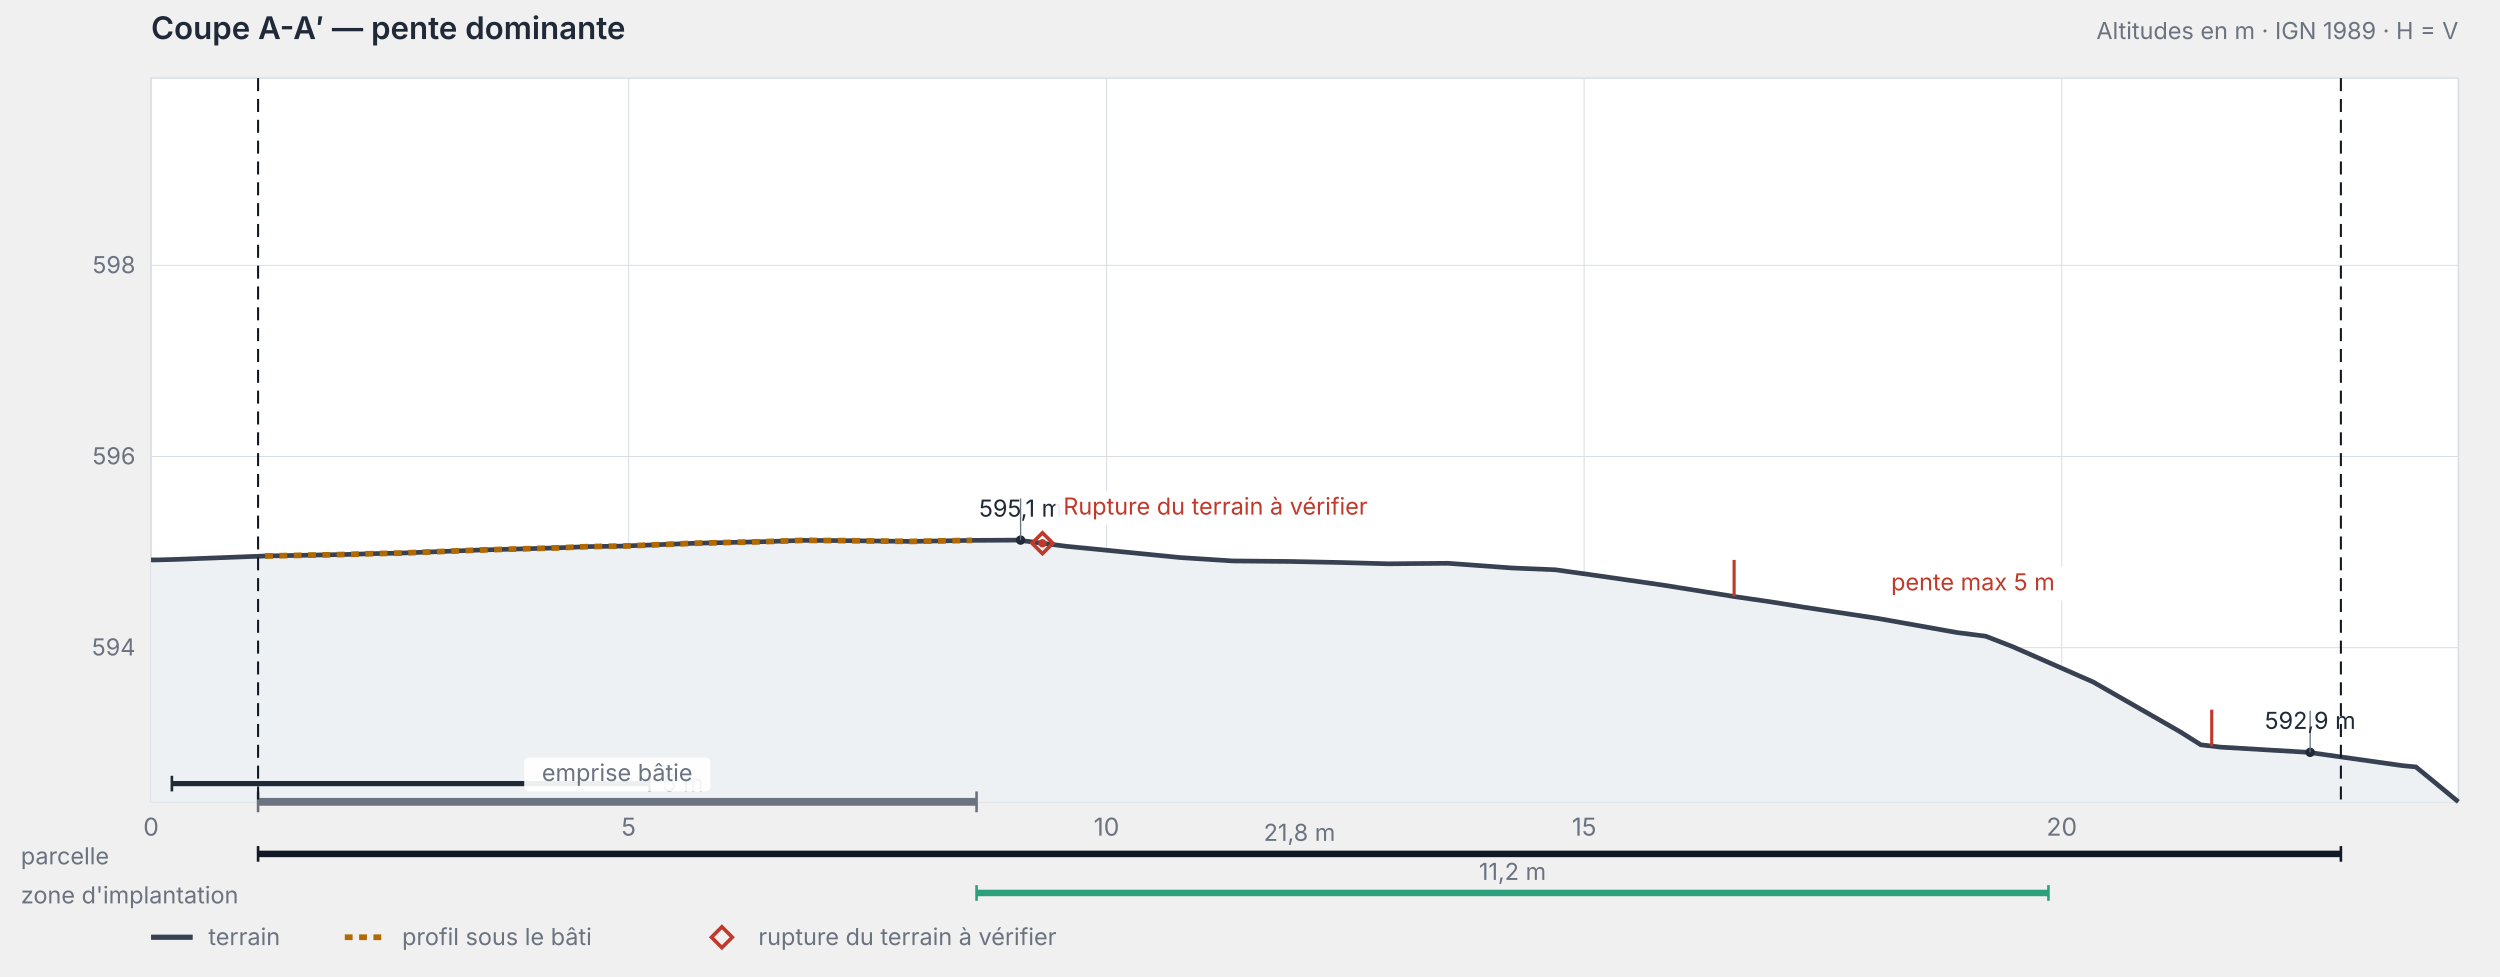
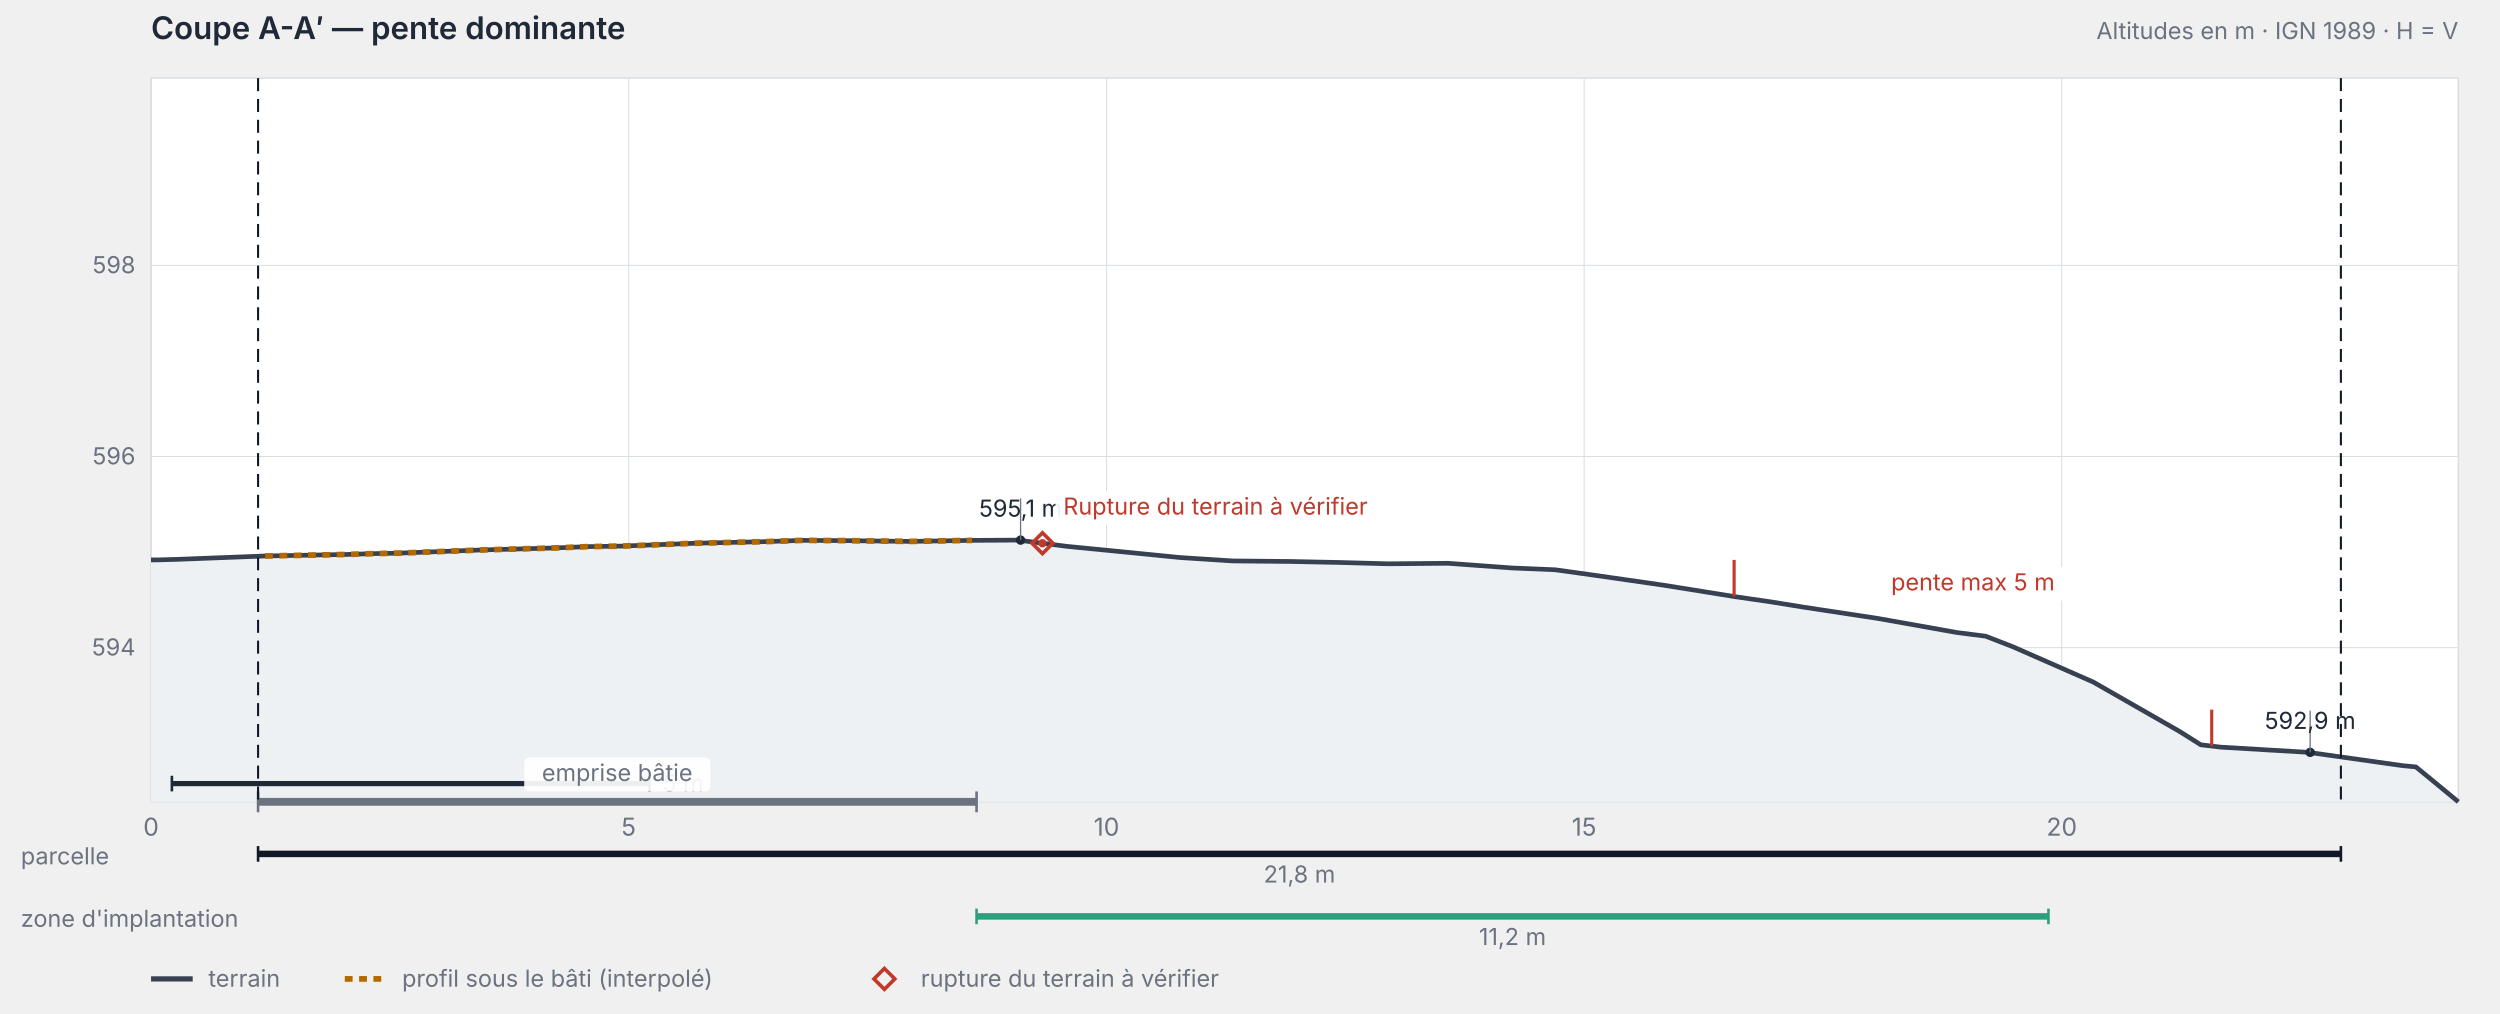
- <svg xmlns="http://www.w3.org/2000/svg" viewBox="0 0 960 375" width="960" height="375" role="img" aria-label="Coupe A-A′ — pente dominante" font-family="Inter, Helvetica, Arial, sans-serif" data-plot-x0="58.0" data-plot-x1="944.0" style="background:#ffffff">
+ <svg xmlns="http://www.w3.org/2000/svg" viewBox="0 0 960 389" width="960" height="389" role="img" aria-label="Coupe A-A′ — pente dominante" font-family="Inter, Helvetica, Arial, sans-serif" data-plot-x0="58.0" data-plot-x1="944.0" style="background:#ffffff">
  <text x="58" y="15" font-size="12" font-weight="600" fill="#1f2937">Coupe A-A′ — pente dominante</text>
  <text x="944" y="15" text-anchor="end" font-size="9" fill="#6b7280">Altitudes en m · IGN 1989 · H = V</text>
  <rect x="58.0" y="30" width="886.0" height="277.9" fill="#ffffff" stroke="#dadfe4" stroke-width="0.6" />
  <line x1="58.0" y1="30" x2="58.0" y2="307.9" stroke="#dadfe4" stroke-width="0.4" />
  <text x="58.0" y="320.9" text-anchor="middle" font-size="9.5" fill="#6b7280">0</text>
  <line x1="241.4" y1="30" x2="241.4" y2="307.9" stroke="#dadfe4" stroke-width="0.4" />
  <text x="241.4" y="320.9" text-anchor="middle" font-size="9.5" fill="#6b7280">5</text>
  <line x1="424.9" y1="30" x2="424.9" y2="307.9" stroke="#dadfe4" stroke-width="0.4" />
  <text x="424.9" y="320.9" text-anchor="middle" font-size="9.5" fill="#6b7280">10</text>
  <line x1="608.3" y1="30" x2="608.3" y2="307.9" stroke="#dadfe4" stroke-width="0.4" />
  <text x="608.3" y="320.9" text-anchor="middle" font-size="9.5" fill="#6b7280">15</text>
  <line x1="791.7" y1="30" x2="791.7" y2="307.9" stroke="#dadfe4" stroke-width="0.4" />
  <text x="791.7" y="320.9" text-anchor="middle" font-size="9.5" fill="#6b7280">20</text>
  <line x1="58.0" y1="248.7" x2="944.0" y2="248.7" stroke="#dadfe4" stroke-width="0.4" />
  <text x="52.0" y="251.7" text-anchor="end" font-size="9" fill="#6b7280">594</text>
  <line x1="58.0" y1="175.3" x2="944.0" y2="175.3" stroke="#dadfe4" stroke-width="0.4" />
  <text x="52.0" y="178.3" text-anchor="end" font-size="9" fill="#6b7280">596</text>
  <line x1="58.0" y1="101.9" x2="944.0" y2="101.9" stroke="#dadfe4" stroke-width="0.4" />
  <text x="52.0" y="104.9" text-anchor="end" font-size="9" fill="#6b7280">598</text>
  <polygon points="58.0,215.0 60.5,215.0 67.8,214.8 101.8,213.5 133.5,212.9 143.1,212.6 153.3,212.4 184.4,211.2 213.4,210.4 225.7,209.9 238.8,209.7 267.0,208.6 293.3,208.0 308.3,207.5 324.2,207.6 349.6,207.9 373.3,207.5 390.9,207.4 409.7,209.8 432.1,212.0 453.2,214.1 473.4,215.4 495.1,215.6 514.8,216.0 533.1,216.5 556.0,216.3 580.6,218.1 597.3,218.8 613.0,221.0 638.7,224.7 666.1,229.1 679.9,231.1 692.9,233.2 721.2,237.5 751.5,242.9 762.5,244.3 772.8,248.3 803.8,261.9 837.0,280.9 845.1,286.0 852.7,286.9 886.4,288.9 922.5,294.0 927.7,294.5 932.6,298.5 944.0,307.9 944.0,307.9 58.0,307.9" fill="#eef1f4" stroke="none" />
  <polyline points="58.0,215.0 60.5,215.0 67.8,214.8 101.8,213.5 133.5,212.9 143.1,212.6 153.3,212.4 184.4,211.2 213.4,210.4 225.7,209.9 238.8,209.7 267.0,208.6 293.3,208.0 308.3,207.5 324.2,207.6 349.6,207.9 373.3,207.5 390.9,207.4 409.7,209.8 432.1,212.0 453.2,214.1 473.4,215.4 495.1,215.6 514.8,216.0 533.1,216.5 556.0,216.3 580.6,218.1 597.3,218.8 613.0,221.0 638.7,224.7 666.1,229.1 679.9,231.1 692.9,233.2 721.2,237.5 751.5,242.9 762.5,244.3 772.8,248.3 803.8,261.9 837.0,280.9 845.1,286.0 852.7,286.9 886.4,288.9 922.5,294.0 927.7,294.5 932.6,298.5 944.0,307.9" fill="none" stroke="#374151" stroke-width="1.8" />
  <polyline points="101.8,213.5 133.5,212.9 143.1,212.6 153.3,212.4 184.4,211.2 213.4,210.4 225.7,209.9 238.8,209.7 267.0,208.6 293.3,208.0 308.3,207.5 324.2,207.6 349.6,207.9 373.3,207.5" fill="none" stroke="#b26a00" stroke-width="2.2" stroke-dasharray="3 2.5" />
  <line x1="99.1" y1="307.9" x2="375.0" y2="307.9" stroke="#6b7280" stroke-width="3" />
  <line x1="99.1" y1="303.9" x2="99.1" y2="311.9" stroke="#6b7280" stroke-width="1" />
  <line x1="375.0" y1="303.9" x2="375.0" y2="311.9" stroke="#6b7280" stroke-width="1" />
  <path d="M400.3,204.6 l4,4 l-4,4 l-4,-4 z" fill="none" stroke="#c0392b" stroke-width="1.4" />
  <circle cx="400.3" cy="208.6" r="1.6" fill="#c0392b" />
  <line x1="99.1" y1="30" x2="99.1" y2="307.9" stroke="#111827" stroke-width="0.8" stroke-dasharray="5 3" />
  <line x1="898.9" y1="30" x2="898.9" y2="307.9" stroke="#111827" stroke-width="0.8" stroke-dasharray="5 3" />
  <line x1="665.9" y1="229.0" x2="665.9" y2="215.0" stroke="#c0392b" stroke-width="1.2" />
  <line x1="849.3" y1="286.5" x2="849.3" y2="272.5" stroke="#c0392b" stroke-width="1.2" />
  <circle cx="391.9" cy="207.4" r="1.8" fill="#1f2937" />
  <line x1="391.9" y1="207.4" x2="391.9" y2="191.4" stroke="#6b7280" stroke-width="0.5" />
  <text x="391.9" y="198.4" text-anchor="middle" font-size="9" fill="#1f2937">595,1 m</text>
  <circle cx="887.1" cy="288.9" r="1.8" fill="#1f2937" />
  <line x1="887.1" y1="288.9" x2="887.1" y2="272.9" stroke="#6b7280" stroke-width="0.5" />
  <text x="887.1" y="279.9" text-anchor="middle" font-size="9" fill="#1f2937">592,9 m</text>
  <line x1="66.0" y1="300.9" x2="249.4" y2="300.9" stroke="#1f2937" stroke-width="2" />
  <line x1="66.0" y1="297.9" x2="66.0" y2="303.9" stroke="#1f2937" stroke-width="1" />
  <line x1="249.4" y1="297.9" x2="249.4" y2="303.9" stroke="#1f2937" stroke-width="1" />
  <text x="254.4" y="303.9" font-size="9" fill="#6b7280">5 m</text>
  <text x="8" y="331.9" font-size="9" fill="#6b7280">parcelle</text>
  <line x1="99.1" y1="327.9" x2="898.9" y2="327.9" stroke="#111827" stroke-width="2.5" data-band="parcelle" data-d0="1.12" data-d1="22.92" />
  <line x1="99.1" y1="324.9" x2="99.1" y2="330.9" stroke="#111827" stroke-width="1" />
  <line x1="898.9" y1="324.9" x2="898.9" y2="330.9" stroke="#111827" stroke-width="1" />
-   <text x="499.0" y="322.9" text-anchor="middle" font-size="9" fill="#6b7280">21,8 m</text>
-   <text x="8" y="346.9" font-size="9" fill="#6b7280">zone d'implantation</text>
-   <line x1="375.0" y1="342.9" x2="786.6" y2="342.9" stroke="#2c9f7c" stroke-width="2.5" data-band="zone" data-d0="8.64" data-d1="19.86" />
-   <line x1="375.0" y1="339.9" x2="375.0" y2="345.9" stroke="#2c9f7c" stroke-width="1" />
-   <line x1="786.6" y1="339.9" x2="786.6" y2="345.9" stroke="#2c9f7c" stroke-width="1" />
-   <text x="580.8" y="337.9" text-anchor="middle" font-size="9" fill="#6b7280">11,2 m</text>
-   <line x1="58.0" y1="359.9" x2="74.0" y2="359.9" stroke="#374151" stroke-width="2" />
-   <text x="80.0" y="362.9" font-size="9" fill="#6b7280">terrain</text>
-   <line x1="132.4" y1="359.9" x2="148.4" y2="359.9" stroke="#b26a00" stroke-width="2.2" stroke-dasharray="3 2.5" />
-   <text x="154.4" y="362.9" font-size="9" fill="#6b7280">profil sous le bâti</text>
-   <path d="M277.2,355.9 l4,4 l-4,4 l-4,-4 z" fill="none" stroke="#c0392b" stroke-width="1.4" />
-   <text x="291.2" y="362.9" font-size="9" fill="#6b7280">rupture du terrain à vérifier</text>
+   <text x="499.0" y="338.9" text-anchor="middle" font-size="9" fill="#6b7280">21,8 m</text>
+   <text x="8" y="355.9" font-size="9" fill="#6b7280">zone d'implantation</text>
+   <line x1="375.0" y1="351.9" x2="786.6" y2="351.9" stroke="#2c9f7c" stroke-width="2.5" data-band="zone" data-d0="8.64" data-d1="19.86" />
+   <line x1="375.0" y1="348.9" x2="375.0" y2="354.9" stroke="#2c9f7c" stroke-width="1" />
+   <line x1="786.6" y1="348.9" x2="786.6" y2="354.9" stroke="#2c9f7c" stroke-width="1" />
+   <text x="580.8" y="362.9" text-anchor="middle" font-size="9" fill="#6b7280">11,2 m</text>
+   <line x1="58.0" y1="375.9" x2="74.0" y2="375.9" stroke="#374151" stroke-width="2" />
+   <text x="80.0" y="378.9" font-size="9" fill="#6b7280">terrain</text>
+   <line x1="132.4" y1="375.9" x2="148.4" y2="375.9" stroke="#b26a00" stroke-width="2.2" stroke-dasharray="3 2.5" />
+   <text x="154.4" y="378.9" font-size="9" fill="#6b7280">profil sous le bâti (interpolé)</text>
+   <path d="M339.6,371.9 l4,4 l-4,4 l-4,-4 z" fill="none" stroke="#c0392b" stroke-width="1.4" />
+   <text x="353.6" y="378.9" font-size="9" fill="#6b7280">rupture du terrain à vérifier</text>
  <rect x="201.3" y="290.9" width="71.5" height="13.0" rx="2" fill="#ffffff" opacity="0.92" />
  <text x="237.0" y="299.9" text-anchor="middle" font-size="9" fill="#6b7280">emprise bâtie</text>
  <rect x="405.3" y="188.6" width="152.2" height="13.0" rx="2" fill="#ffffff" opacity="0.92" />
  <text x="408.3" y="197.6" text-anchor="start" font-size="9" fill="#c0392b">Rupture du terrain à vérifier</text>
  <rect x="721.9" y="217.7" width="71.5" height="13.0" rx="2" fill="#ffffff" opacity="0.92" />
  <text x="757.6" y="226.7" text-anchor="middle" font-size="9" fill="#c0392b">pente max 5 m</text>
</svg>
